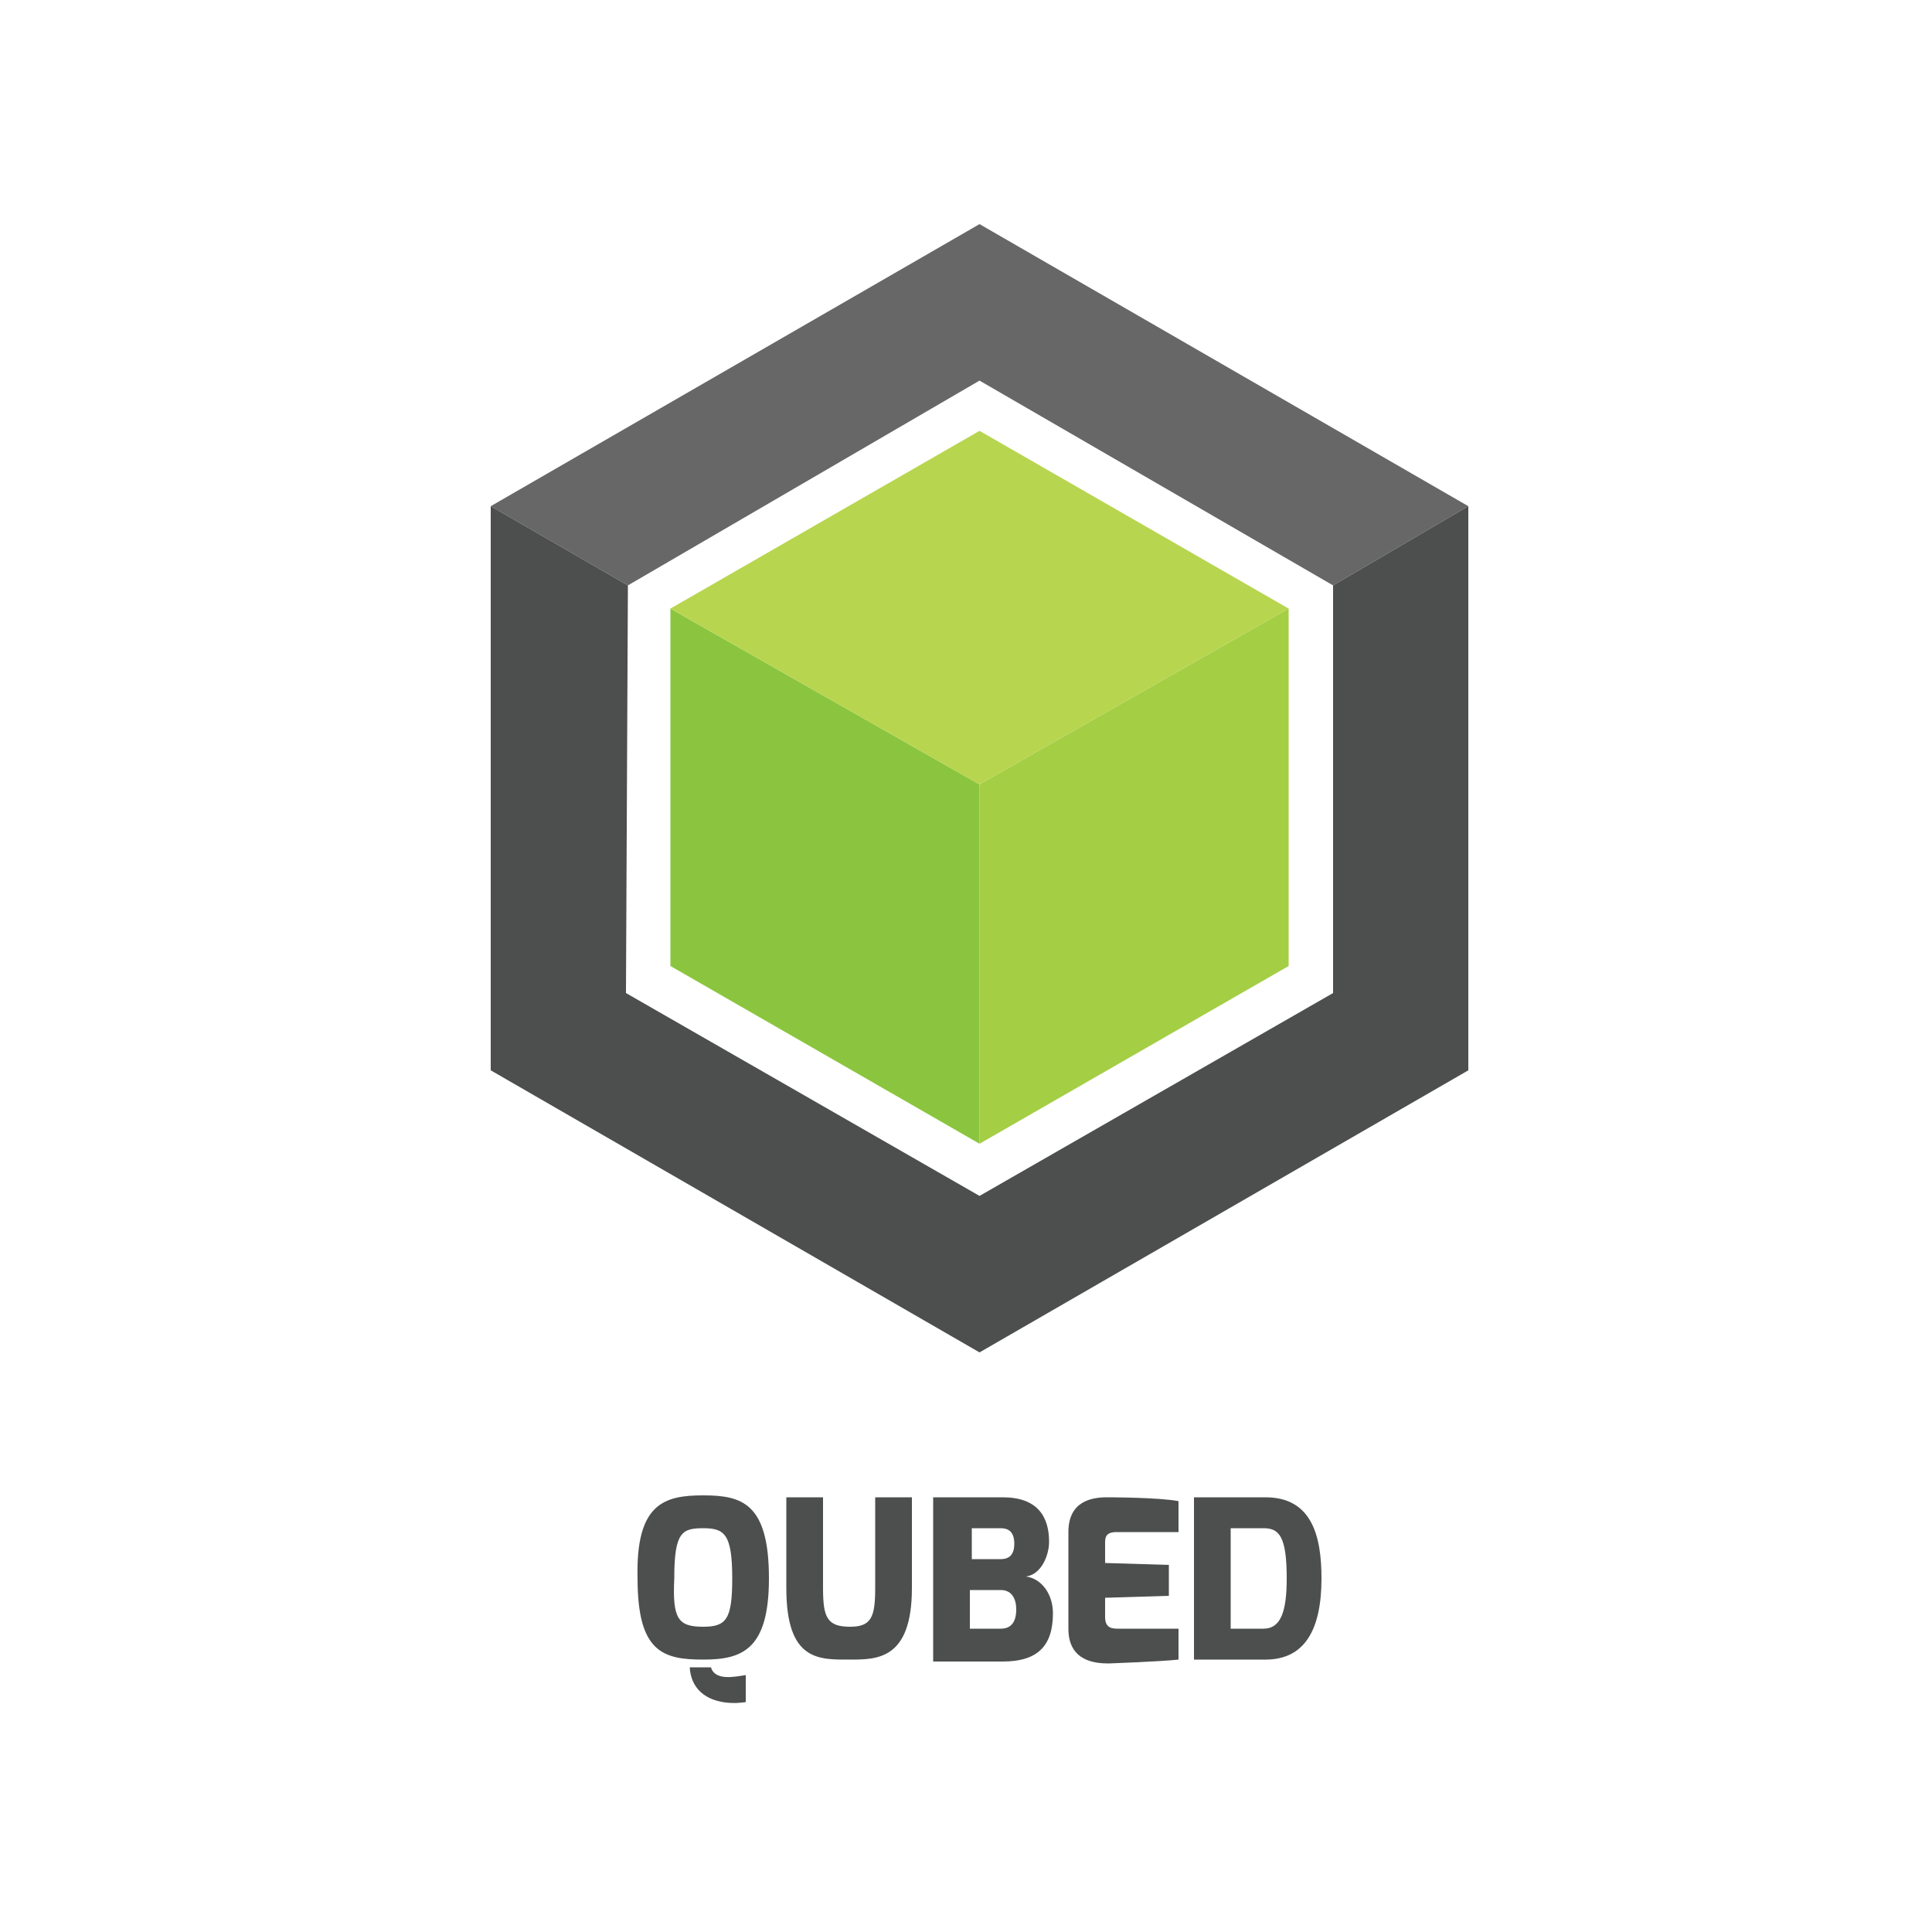
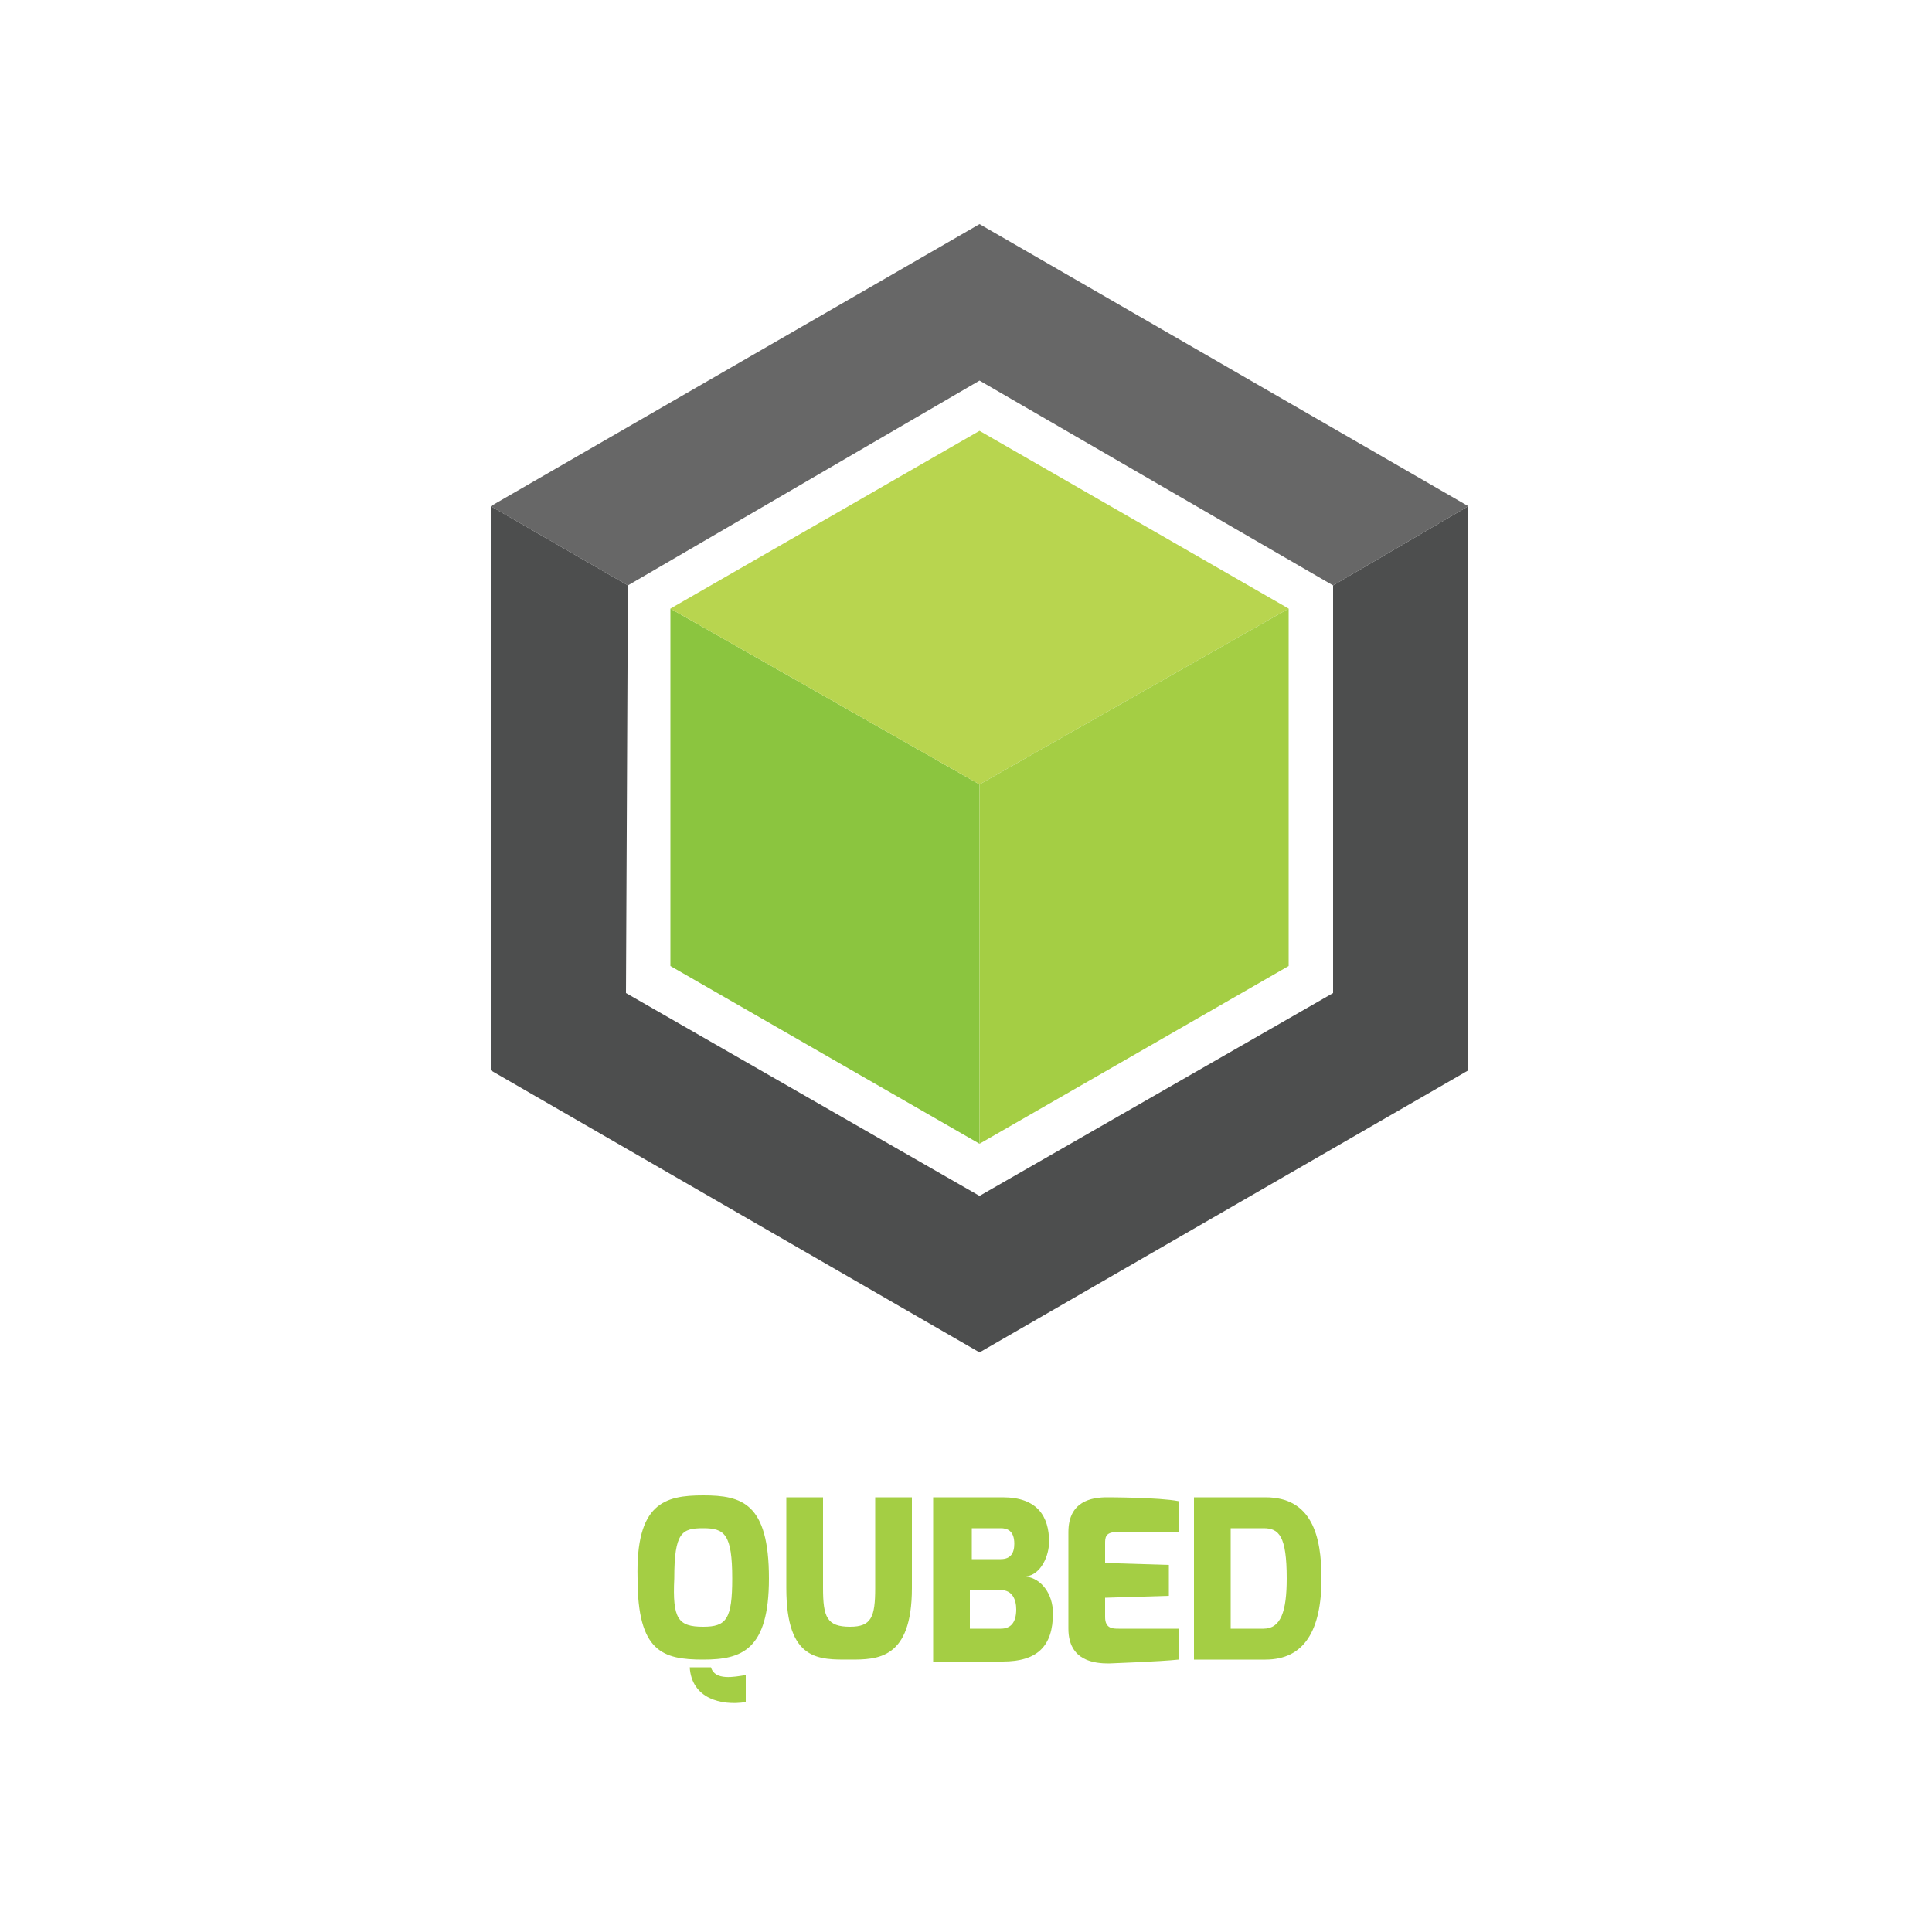
<svg xmlns="http://www.w3.org/2000/svg" version="1.1" id="logo" x="0px" y="0px" width="100%" height="100%" viewBox="0 0 100 100" xml:space="preserve">
  <style type="text/css">
    .primary       { fill: #8BC53F; }
    .primary-alt1  { fill: #B8D54F; }
    .primary-alt2  { fill: #A4CE44; }
    .secondary     { fill: #4D4E4E; }
    .secondary-alt { fill: #676767; }
  </style>
  <g id="outline">
    <polygon id="top" class="secondary-alt" points="50.7,11.6 50.7,11.6 25.4,26.2 32.5,30.3 50.7,19.7 50.7,19.7 69,30.3 76,26.2" />
    <polygon id="bottom" class="secondary" points="76,55.4 76,26.2 69,30.3 69,51.4 50.7,61.9 32.4,51.4 32.5,30.3 25.4,26.2 25.4,55.4 50.7,70 50.7,70 50.7,70 50.7,70 50.7,70 76,55.4 76,55.5 76,55.4 76,55.4" />
  </g>
  <g id="cube">
    <polyline id="left" class="primary" points="50.7,59.2 34.7,50 34.7,31.5 50.7,40.6" />
    <polygon id="top" class="primary-alt1" points="50.7,40.6 34.7,31.5 50.7,22.3 66.7,31.5" />
    <polygon id="right" class="primary-alt2" points="50.7,59.2 66.7,50 66.7,31.5 50.7,40.6" />
  </g>
  <g id="qubed">
-     <path id="q" class="secondary" d="M36.4,77.4c2,0,3.4,0.4,3.4,4.3c0,3.7-1.4,4.2-3.4,4.2c-2.1,0-3.4-0.4-3.4-4.2C32.9,77.8,34.4,77.4,36.4,77.4z M36.4,84.2c1.2,0,1.5-0.4,1.5-2.5c0-2.3-0.4-2.6-1.5-2.6c-1.1,0-1.5,0.2-1.5,2.6C34.8,83.8,35.1,84.2,36.4,84.2z M36.8,86.3c0.2,0.7,1.2,0.5,1.8,0.4v1.4c-1.3,0.2-2.8-0.2-2.9-1.8H36.8z" />
-     <path id="u" class="secondary" d="M40.7,77.5h1.9v4.7c0,1.5,0.2,2,1.4,2c1.1,0,1.3-0.5,1.3-2v-4.7h1.9v4.7c0,3.7-1.8,3.7-3.2,3.7c-1.6,0-3.3,0.1-3.3-3.7V77.5z" />
-     <path id="b" class="secondary" d="M48.3,77.5h3.6c1.8,0,2.4,1,2.4,2.3c0,0.7-0.4,1.7-1.2,1.8c0.8,0.1,1.4,0.9,1.4,1.9c0,1.7-0.8,2.5-2.6,2.5h-3.6V77.5z M51.8,80.7c0.5,0,0.7-0.3,0.7-0.8c0-0.7-0.4-0.8-0.7-0.8h-1.5v1.6H51.8z M51.8,84.3c0.5,0,0.8-0.3,0.8-1c0-0.5-0.2-1-0.8-1h-1.6v2H51.8z" />
-     <path id="e" class="secondary" d="M55.3,79.3c0-1.6,1.2-1.8,2-1.8c0,0,2.7,0,3.7,0.2v1.6h-3.2c-0.6,0-0.6,0.3-0.6,0.6v1l3.3,0.1v1.6l-3.3,0.1v1c0,0.6,0.4,0.6,0.7,0.6H61v1.6c-0.9,0.1-3.6,0.2-3.6,0.2c-0.7,0-2.1-0.1-2.1-1.8V79.3z" />
-     <path id="d" class="secondary" d="M61.8,77.5h3.7c2.4,0,2.9,2,2.9,4.2c0,2.7-0.9,4.2-2.9,4.2h-3.7V77.5z M65.4,84.3c0.9,0,1.2-0.9,1.2-2.6c0-2.2-0.4-2.6-1.2-2.6h-1.7v5.2H65.4z" />
+     <path id="q" class="primary-alt2" d="M36.4,77.4c2,0,3.4,0.4,3.4,4.3c0,3.7-1.4,4.2-3.4,4.2c-2.1,0-3.4-0.4-3.4-4.2C32.9,77.8,34.4,77.4,36.4,77.4z M36.4,84.2c1.2,0,1.5-0.4,1.5-2.5c0-2.3-0.4-2.6-1.5-2.6c-1.1,0-1.5,0.2-1.5,2.6C34.8,83.8,35.1,84.2,36.4,84.2z M36.8,86.3c0.2,0.7,1.2,0.5,1.8,0.4v1.4c-1.3,0.2-2.8-0.2-2.9-1.8H36.8z" />
+     <path id="u" class="primary-alt2" d="M40.7,77.5h1.9v4.7c0,1.5,0.2,2,1.4,2c1.1,0,1.3-0.5,1.3-2v-4.7h1.9v4.7c0,3.7-1.8,3.7-3.2,3.7c-1.6,0-3.3,0.1-3.3-3.7V77.5z" />
+     <path id="b" class="primary-alt2" d="M48.3,77.5h3.6c1.8,0,2.4,1,2.4,2.3c0,0.7-0.4,1.7-1.2,1.8c0.8,0.1,1.4,0.9,1.4,1.9c0,1.7-0.8,2.5-2.6,2.5h-3.6V77.5z M51.8,80.7c0.5,0,0.7-0.3,0.7-0.8c0-0.7-0.4-0.8-0.7-0.8h-1.5v1.6H51.8z M51.8,84.3c0.5,0,0.8-0.3,0.8-1c0-0.5-0.2-1-0.8-1h-1.6v2H51.8z" />
+     <path id="e" class="primary-alt2" d="M55.3,79.3c0-1.6,1.2-1.8,2-1.8c0,0,2.7,0,3.7,0.2v1.6h-3.2c-0.6,0-0.6,0.3-0.6,0.6v1l3.3,0.1v1.6l-3.3,0.1v1c0,0.6,0.4,0.6,0.7,0.6H61v1.6c-0.9,0.1-3.6,0.2-3.6,0.2c-0.7,0-2.1-0.1-2.1-1.8V79.3z" />
+     <path id="d" class="primary-alt2" d="M61.8,77.5h3.7c2.4,0,2.9,2,2.9,4.2c0,2.7-0.9,4.2-2.9,4.2h-3.7V77.5z M65.4,84.3c0.9,0,1.2-0.9,1.2-2.6c0-2.2-0.4-2.6-1.2-2.6h-1.7v5.2H65.4z" />
  </g>
</svg>
